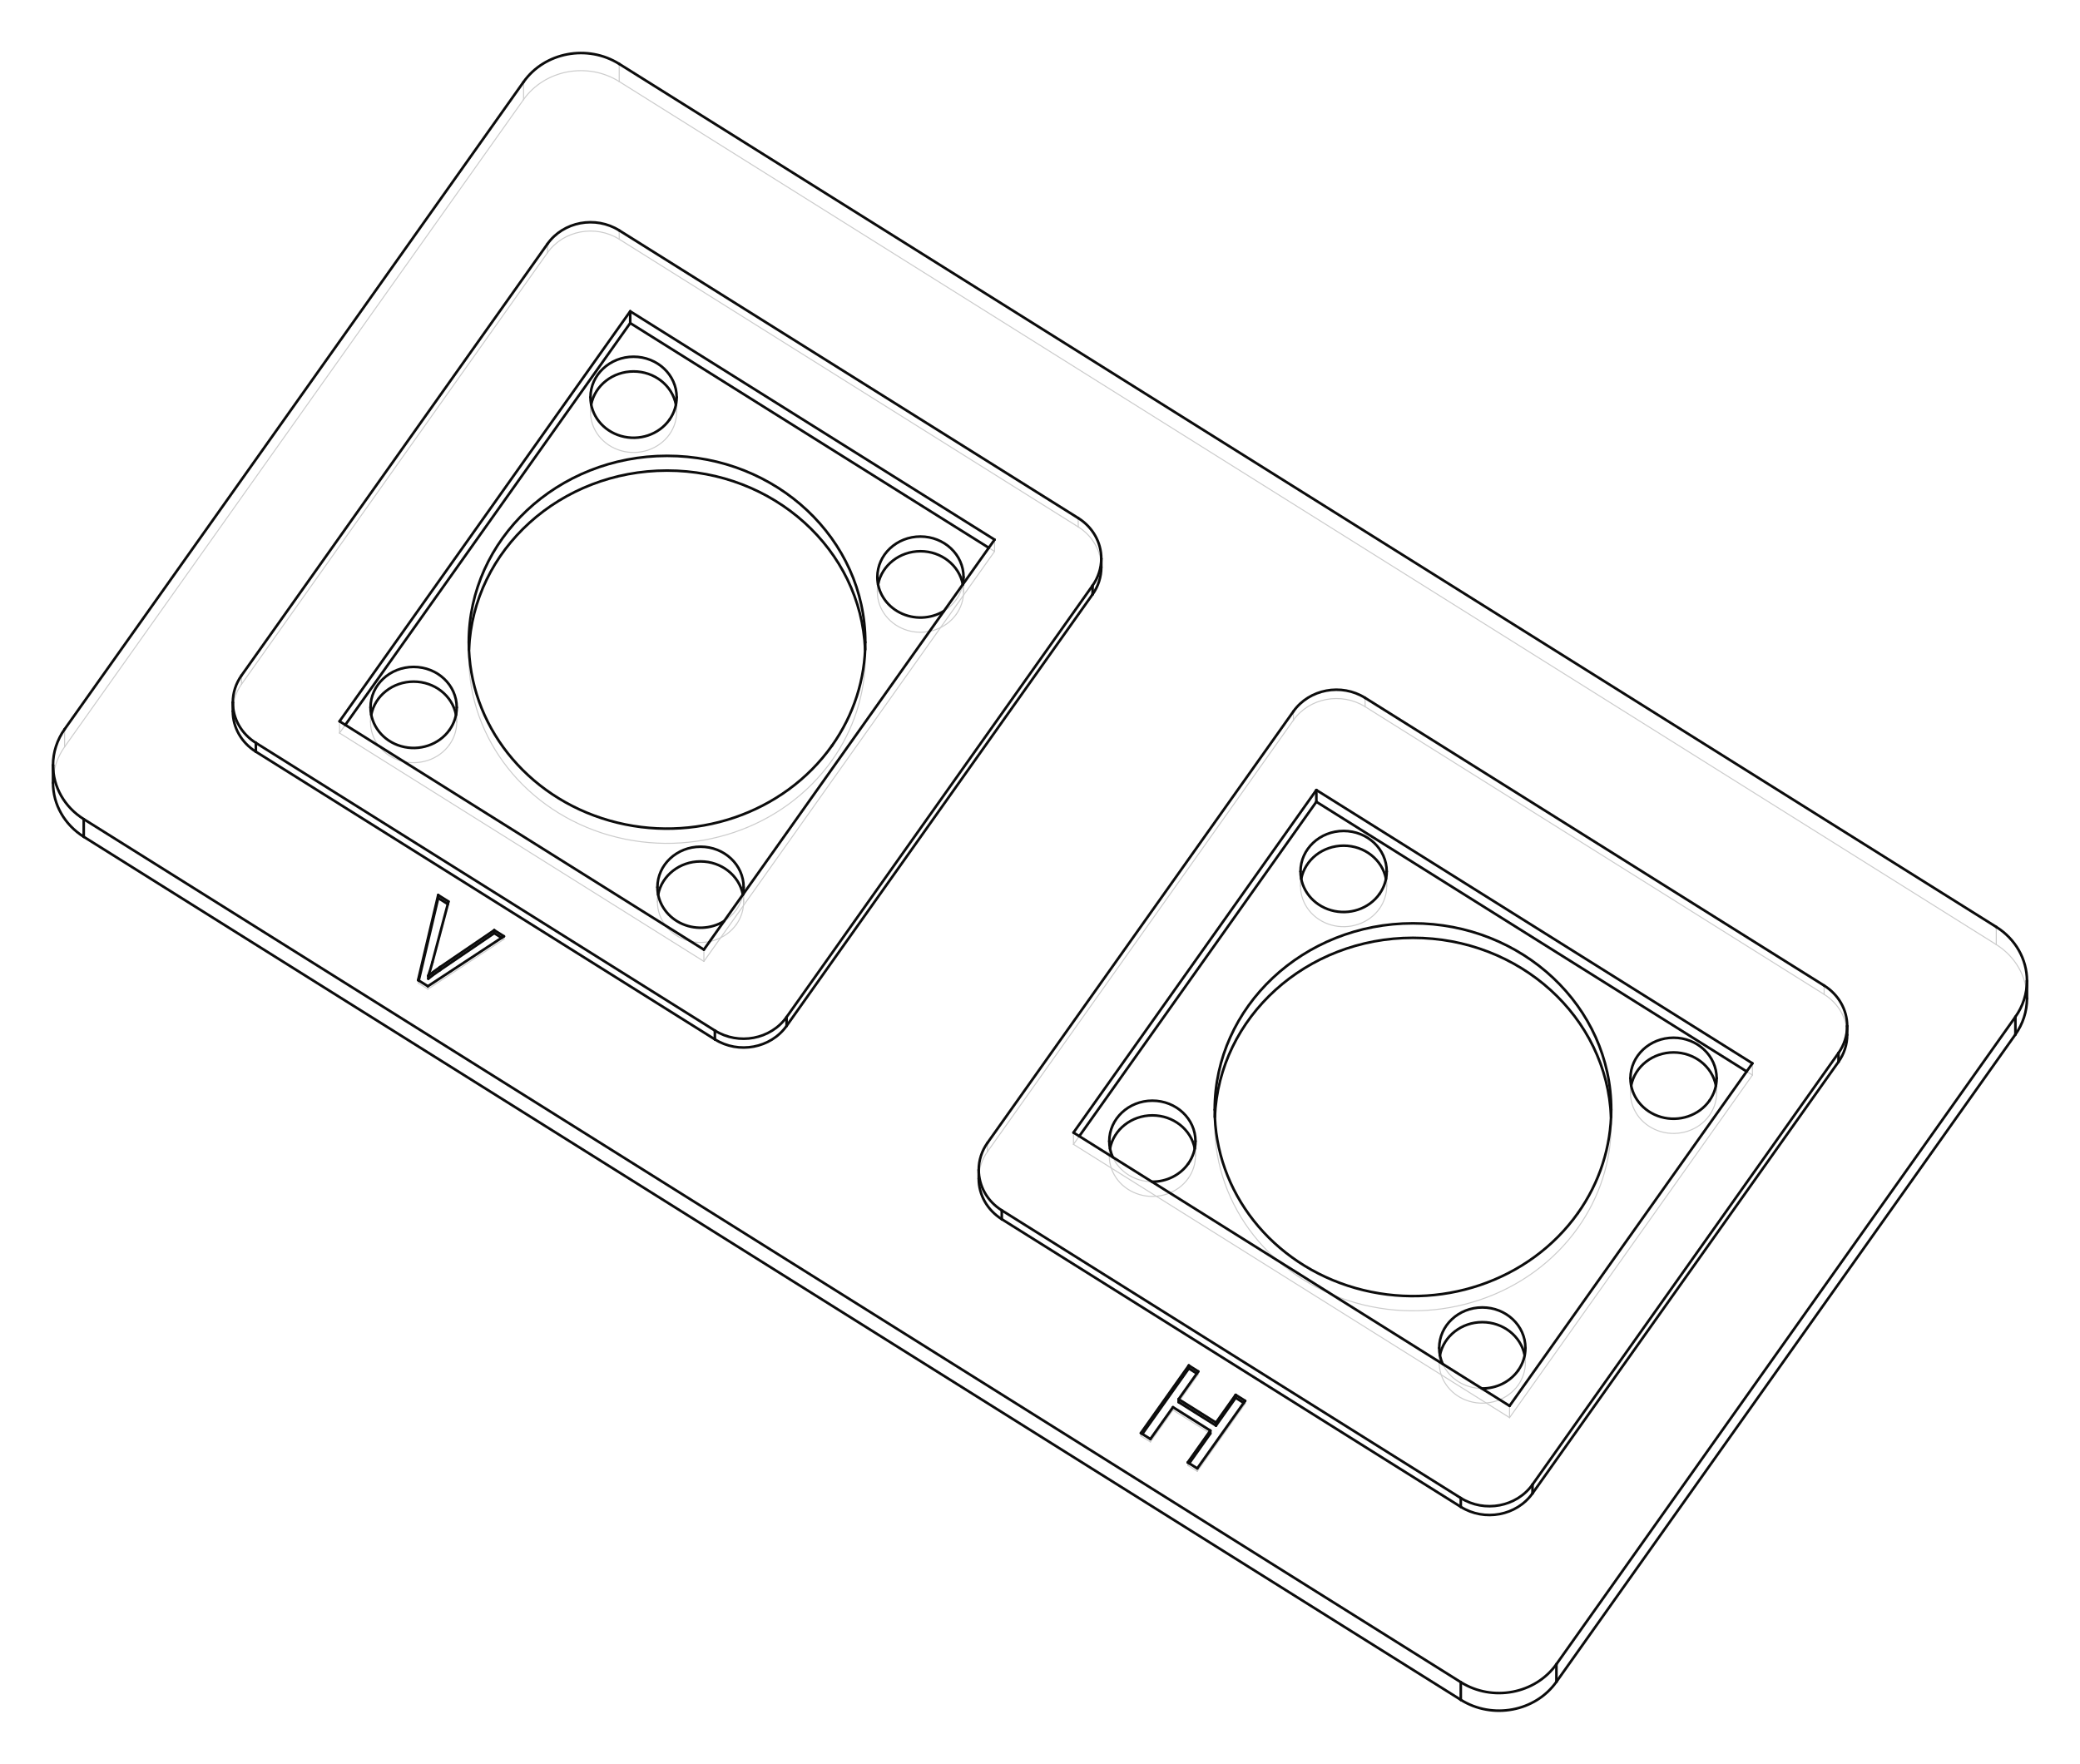
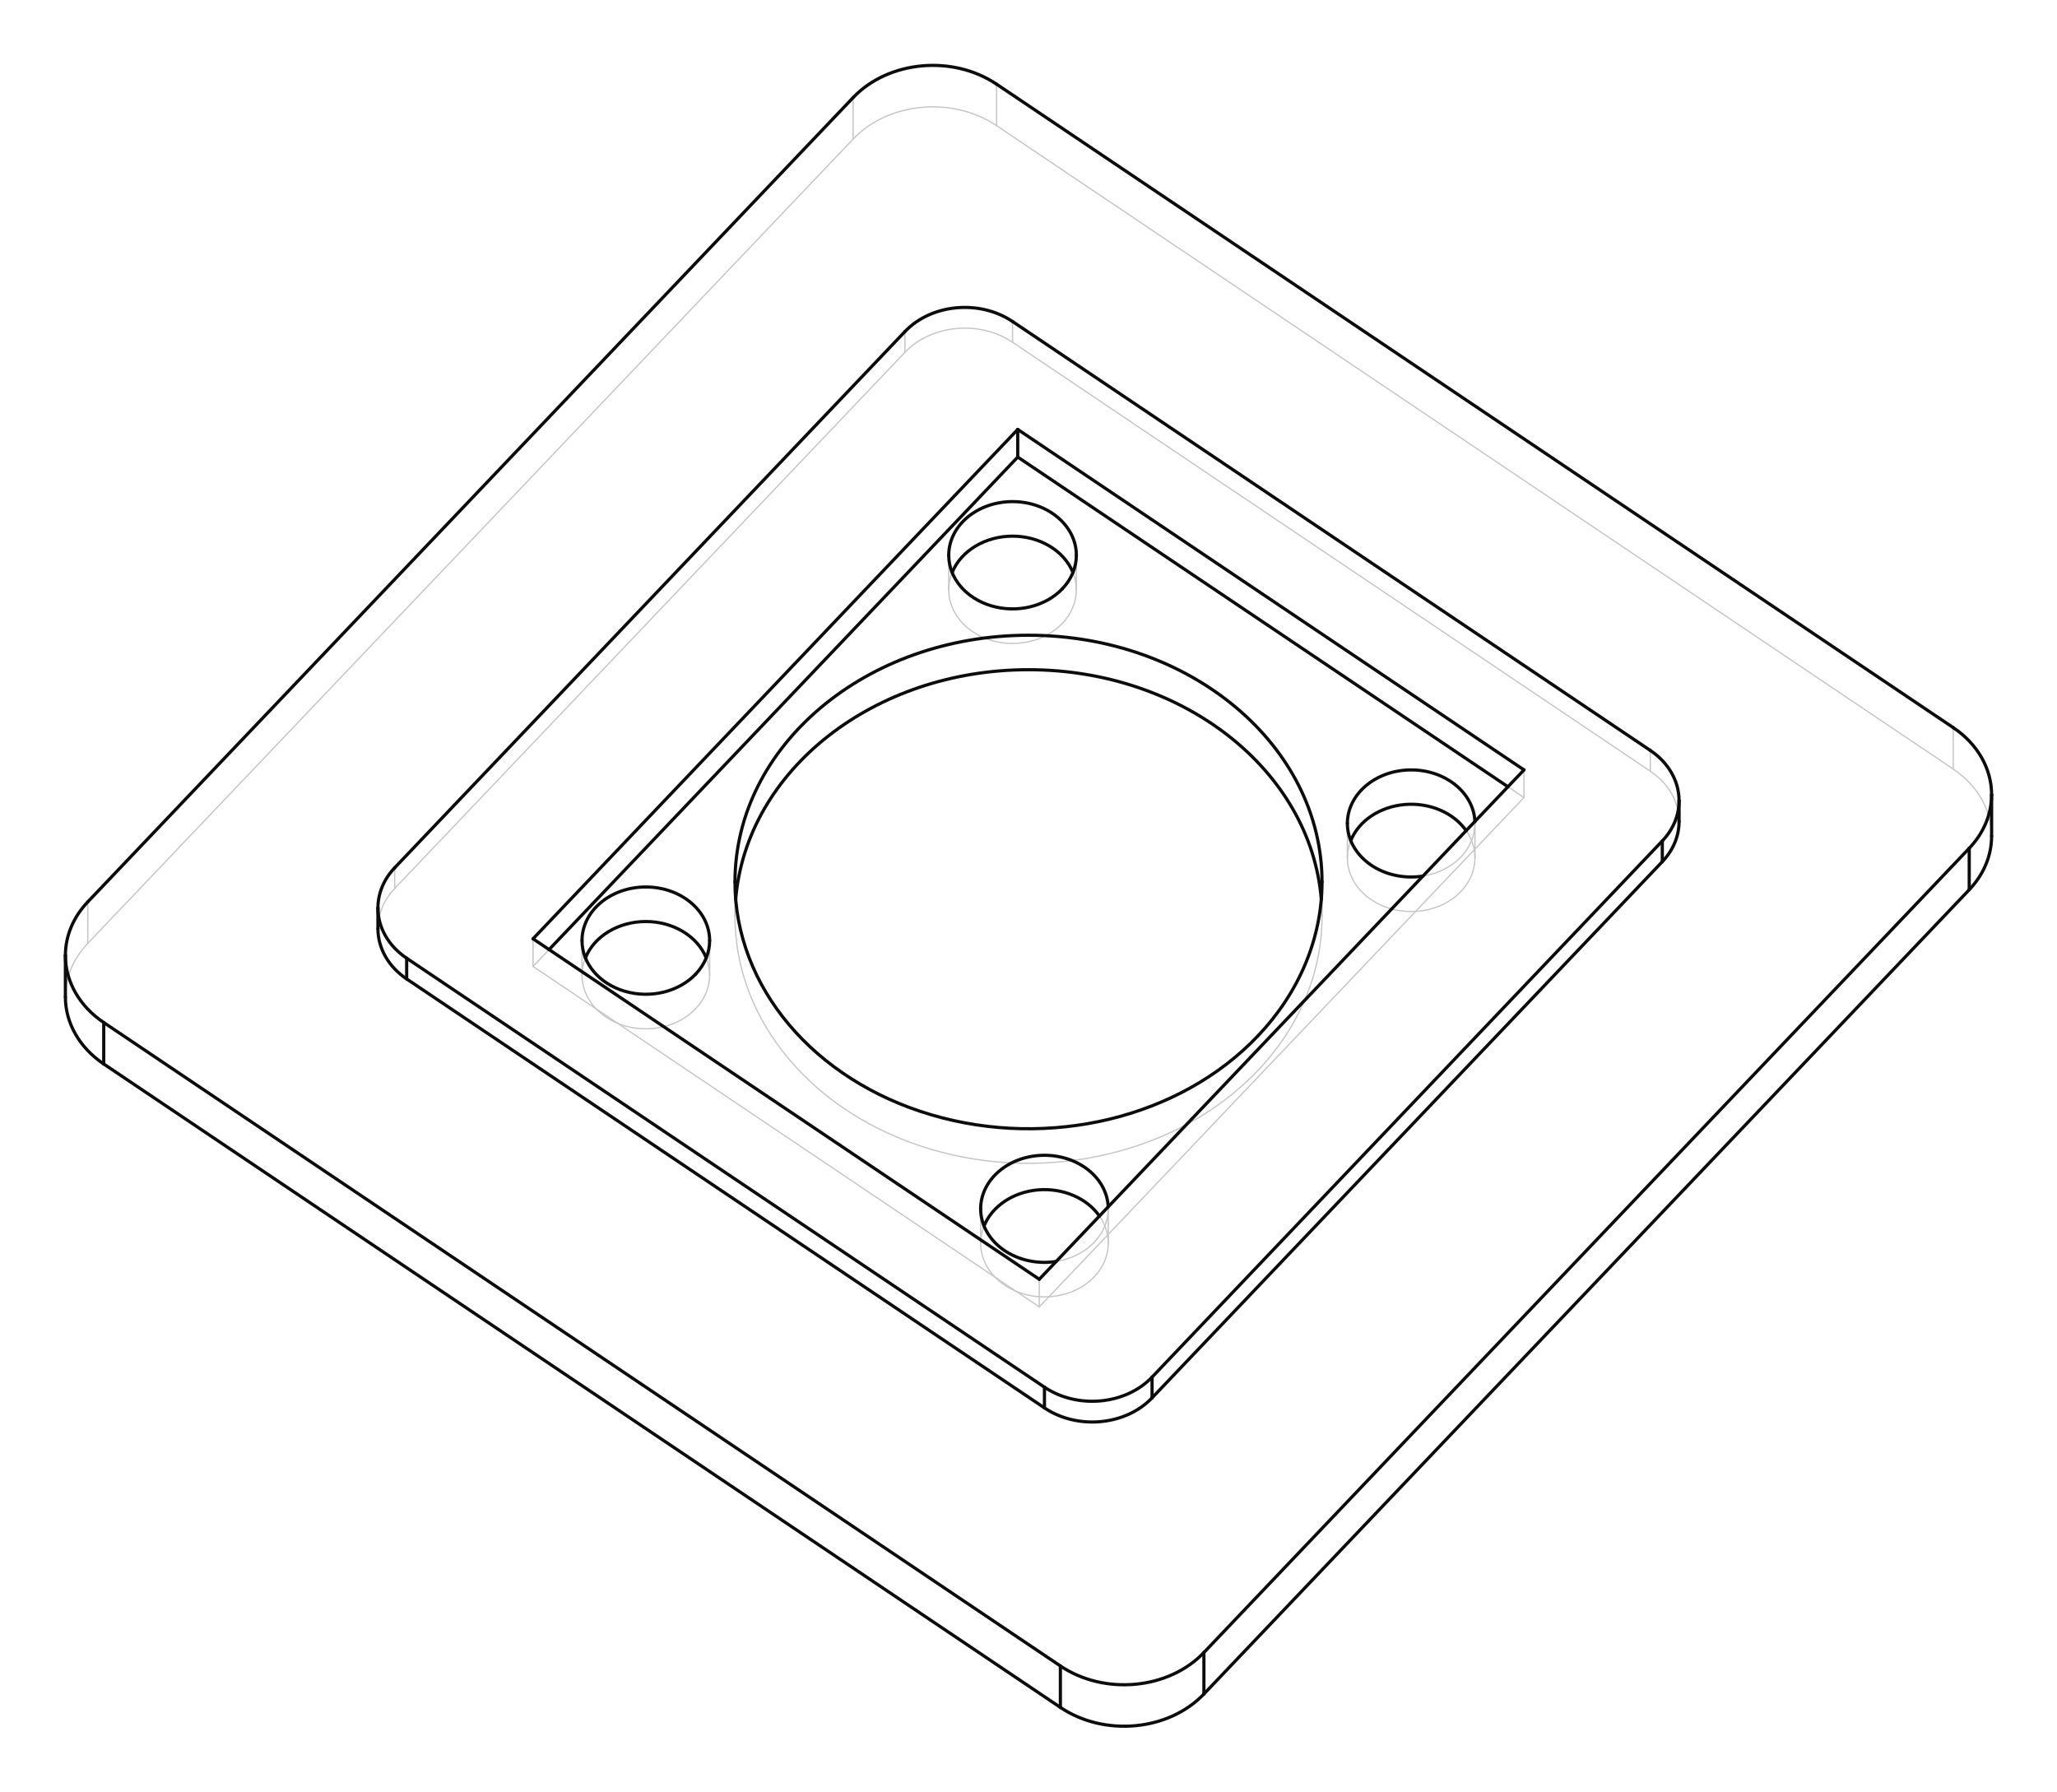
- <svg xmlns="http://www.w3.org/2000/svg" width="241.306mm" height="204.593mm" viewBox="-60.331 -51.053 120.653 102.297" version="1.1">
+ <svg xmlns="http://www.w3.org/2000/svg" width="193.421mm" height="168.472mm" viewBox="-40.296 -34.97 80.592 70.196" version="1.1">
  <g transform="scale(1,-1)" stroke-linecap="round">
-     <g fill="none" stroke="rgb(204,204,204)" stroke-width="0.06" id="h">
-       <line x1="-56.584" y1="7.734" x2="-29.96" y2="45.28" />
-       <path d="M -57.256,5.648 A 4.0,3.76 180.0 0,0 -56.584,7.734" />
-       <path d="M -29.96,45.28 A 4.0,3.76 180.0 0,0 -24.413,46.323" />
-       <line x1="-24.413" y1="46.323" x2="55.466" y2="-3.734" />
-       <path d="M 55.466,-3.734 A 4.0,3.76 180.0 0,0 57.247,-6.863" />
-       <path d="M -34.257,7.865 A 2.5,2.35 -8.233323031887827e-18 0,1 -33.838,9.169" />
-       <path d="M -33.838,9.169 A 2.5,2.35 -8.233323031887827e-18 0,1 -33.879,9.595" />
-       <path d="M -38.796,9.595 A 2.5,2.35 -8.233323031887827e-18 0,1 -38.838,9.169" />
-       <path d="M -38.838,9.169 A 2.5,2.35 -8.233323031887827e-18 0,1 -34.257,7.865" />
-       <path d="M -17.616,-2.563 A 2.5,2.35 -8.233323031887827e-18 0,1 -17.196,-1.26" />
-       <path d="M -17.196,-1.26 A 2.5,2.35 -8.233323031887827e-18 0,1 -17.238,-0.834" />
-       <path d="M -22.155,-0.834 A 2.5,2.35 -8.233323031887827e-18 0,1 -22.196,-1.26" />
-       <path d="M -22.196,-1.26 A 2.5,2.35 -8.233323031887827e-18 0,1 -17.616,-2.563" />
-       <path d="M 8.594,-17.294 A 2.5,2.35 -8.233323031887827e-18 0,1 9.014,-15.99" />
-       <path d="M 9.014,-15.99 A 2.5,2.35 -8.233323031887827e-18 0,1 8.973,-15.564" />
-       <path d="M 4.056,-15.564 A 2.5,2.35 -8.233323031887827e-18 0,1 4.014,-15.99" />
-       <path d="M 4.014,-15.99 A 2.5,2.35 -8.233323031887827e-18 0,1 8.594,-17.294" />
-       <path d="M 27.732,-29.286 A 2.5,2.35 -8.233323031887827e-18 0,1 28.152,-27.983" />
-       <path d="M 28.152,-27.983 A 2.5,2.35 -8.233323031887827e-18 0,1 28.11,-27.557" />
-       <path d="M 23.193,-27.557 A 2.5,2.35 -8.233323031887827e-18 0,1 23.152,-27.983" />
-       <path d="M 23.152,-27.983 A 2.5,2.35 -8.233323031887827e-18 0,1 27.732,-29.286" />
-       <path d="M -12.069,6.953 A 11.5,10.811 -8.233323031887827e-18 0,1 -10.138,12.95" />
-       <path d="M -10.138,12.95 A 11.5,10.811 -8.233323031887827e-18 0,1 -10.147,13.376" />
-       <path d="M -33.129,13.376 A 11.5,10.811 -8.233323031887827e-18 0,1 -33.138,12.95" />
-       <path d="M -33.138,12.95 A 11.5,10.811 -8.233323031887827e-18 0,1 -12.069,6.953" />
-       <path d="M -21.5,25.856 A 2.5,2.35 -8.233323031887827e-18 0,1 -21.08,27.16" />
-       <path d="M -21.08,27.16 A 2.5,2.35 -8.233323031887827e-18 0,1 -21.122,27.586" />
-       <path d="M -26.039,27.586 A 2.5,2.35 -8.233323031887827e-18 0,1 -26.08,27.16" />
-       <path d="M -26.08,27.16 A 2.5,2.35 -8.233323031887827e-18 0,1 -21.5,25.856" />
-       <path d="M -4.859,15.427 A 2.5,2.35 -8.233323031887827e-18 0,1 -4.439,16.731" />
-       <path d="M -4.439,16.731 A 2.5,2.35 -8.233323031887827e-18 0,1 -4.48,17.157" />
-       <path d="M -9.397,17.157 A 2.5,2.35 -8.233323031887827e-18 0,1 -9.439,16.731" />
-       <path d="M -9.439,16.731 A 2.5,2.35 -8.233323031887827e-18 0,1 -4.859,15.427" />
-       <path d="M 31.198,-20.161 A 11.5,10.811 -8.233323031887827e-18 0,1 33.13,-14.164" />
-       <path d="M 33.13,-14.164 A 11.5,10.811 -8.233323031887827e-18 0,1 33.121,-13.738" />
-       <path d="M 10.138,-13.738 A 11.5,10.811 -8.233323031887827e-18 0,1 10.13,-14.164" />
-       <path d="M 10.13,-14.164 A 11.5,10.811 -8.233323031887827e-18 0,1 31.198,-20.161" />
-       <path d="M 19.688,-1.649 A 2.5,2.35 -8.233323031887827e-18 0,1 20.107,-0.346" />
-       <path d="M 20.107,-0.346 A 2.5,2.35 -8.233323031887827e-18 0,1 20.066,0.08" />
-       <path d="M 15.149,0.08 A 2.5,2.35 -8.233323031887827e-18 0,1 15.107,-0.346" />
-       <path d="M 15.107,-0.346 A 2.5,2.35 -8.233323031887827e-18 0,1 19.688,-1.649" />
-       <path d="M 38.825,-13.642 A 2.5,2.35 -8.233323031887827e-18 0,1 39.245,-12.339" />
-       <path d="M 39.245,-12.339 A 2.5,2.35 -8.233323031887827e-18 0,1 39.204,-11.912" />
-       <path d="M 34.287,-11.912 A 2.5,2.35 -8.233323031887827e-18 0,1 34.245,-12.339" />
-       <path d="M 34.245,-12.339 A 2.5,2.35 -8.233323031887827e-18 0,1 38.825,-13.642" />
-       <path d="M -46.322,11.365 A 3.0,2.82 -8.233323031887827e-18 0,1 -46.826,9.8" />
-       <line x1="-46.322" y1="11.365" x2="-28.573" y2="36.395" />
-       <path d="M -24.413,37.178 A 3.0,2.82 -8.233323031887827e-18 0,1 -28.573,36.395" />
-       <line x1="-24.413" y1="37.178" x2="2.214" y2="20.492" />
-       <path d="M 3.55,18.145 A 3.0,2.82 -8.233323031887827e-18 0,1 2.214,20.492" />
-       <path d="M -3.054,-15.75 A 3.0,2.82 -8.233323031887827e-18 0,1 -3.558,-17.314" />
-       <line x1="-3.054" y1="-15.75" x2="14.695" y2="9.281" />
-       <path d="M 18.855,10.063 A 3.0,2.82 -8.233323031887827e-18 0,1 14.695,9.281" />
-       <line x1="18.855" y1="10.063" x2="45.481" y2="-6.622" />
-       <path d="M 46.817,-8.969 A 3.0,2.82 -8.233323031887827e-18 0,1 45.481,-6.622" />
-       <path d="M -17.616,-1.711 A 2.5,2.35 180.0 0,0 -18.331,-2.376" />
-       <path d="M -17.238,-0.835 A 2.5,2.35 180.0 0,0 -17.616,-1.711" />
-       <path d="M 6.485,-17.488 A 2.5,2.35 180.0 0,0 4.218,-16.067" />
-       <path d="M 25.622,-29.48 A 2.5,2.35 180.0 0,0 23.356,-28.06" />
-       <path d="M -4.859,16.28 A 2.5,2.35 180.0 0,0 -5.574,15.615" />
-       <path d="M -4.48,17.156 A 2.5,2.35 180.0 0,0 -4.859,16.28" />
-       <line x1="-31.099" y1="-3.253" x2="-31.099" y2="-3.424" />
-       <line x1="-35.511" y1="-6.15" x2="-35.511" y2="-6.32" />
-       <line x1="-31.099" y1="-3.424" x2="-35.511" y2="-6.32" />
-       <line x1="-31.232" y1="-3.341" x2="-31.099" y2="-3.424" />
-       <path d="M -35.251,-4.934 Q -35.363,-5.359 -35.487,-5.713" />
-       <line x1="-34.316" y1="-1.238" x2="-34.316" y2="-1.408" />
-       <line x1="-34.316" y1="-1.408" x2="-35.251" y2="-4.934" />
-       <line x1="-34.354" y1="-1.384" x2="-34.316" y2="-1.408" />
-       <line x1="-36.077" y1="-5.795" x2="-36.077" y2="-5.966" />
-       <line x1="-36.077" y1="-5.966" x2="-36.042" y2="-5.817" />
-       <line x1="-35.511" y1="-6.32" x2="-36.077" y2="-5.966" />
-       <line x1="7.709" y1="-30.566" x2="7.709" y2="-30.736" />
-       <line x1="6.399" y1="-32.413" x2="6.399" y2="-32.583" />
-       <line x1="7.709" y1="-30.736" x2="6.399" y2="-32.583" />
-       <line x1="9.876" y1="-32.094" x2="7.709" y2="-30.736" />
-       <line x1="8.566" y1="-33.771" x2="8.566" y2="-33.941" />
-       <line x1="8.566" y1="-33.941" x2="8.65" y2="-33.823" />
-       <line x1="9.118" y1="-34.117" x2="9.118" y2="-34.287" />
-       <line x1="9.118" y1="-34.287" x2="8.566" y2="-33.941" />
-       <line x1="11.897" y1="-30.197" x2="11.897" y2="-30.368" />
-       <line x1="11.897" y1="-30.368" x2="9.118" y2="-34.287" />
-       <line x1="11.813" y1="-30.315" x2="11.897" y2="-30.368" />
-       <line x1="9.178" y1="-28.494" x2="9.178" y2="-28.664" />
-       <line x1="9.178" y1="-28.664" x2="8.037" y2="-30.273" />
-       <line x1="9.095" y1="-28.612" x2="9.178" y2="-28.664" />
-       <line x1="5.847" y1="-32.067" x2="5.847" y2="-32.238" />
-       <line x1="5.847" y1="-32.238" x2="5.931" y2="-32.12" />
-       <line x1="6.399" y1="-32.583" x2="5.847" y2="-32.238" />
-       <line x1="-40.636" y1="8.535" x2="-40.302" y2="9.007" />
-       <line x1="-40.636" y1="8.535" x2="-19.502" y2="-4.709" />
-       <line x1="-2.975" y1="19.28" x2="-2.64" y2="19.07" />
-       <line x1="-19.502" y1="-4.709" x2="-2.64" y2="19.07" />
-       <line x1="1.938" y1="-15.32" x2="2.273" y2="-14.848" />
-       <line x1="1.938" y1="-15.32" x2="27.233" y2="-31.172" />
-       <line x1="40.987" y1="-11.094" x2="41.321" y2="-11.304" />
-       <line x1="27.233" y1="-31.172" x2="41.321" y2="-11.304" />
-       <line x1="-40.636" y1="9.217" x2="-40.636" y2="8.535" />
-       <line x1="-19.502" y1="-4.027" x2="-19.502" y2="-4.709" />
-       <line x1="-2.64" y1="19.752" x2="-2.64" y2="19.07" />
-       <line x1="1.938" y1="-14.638" x2="1.938" y2="-15.32" />
-       <line x1="27.233" y1="-30.49" x2="27.233" y2="-31.172" />
-       <line x1="41.321" y1="-10.622" x2="41.321" y2="-11.304" />
-       <line x1="-38.838" y1="10.021" x2="-38.838" y2="9.169" />
-       <line x1="-33.838" y1="10.021" x2="-33.838" y2="9.169" />
-       <line x1="-22.196" y1="-0.407" x2="-22.196" y2="-1.26" />
-       <line x1="-17.196" y1="-0.407" x2="-17.196" y2="-1.26" />
-       <line x1="4.014" y1="-15.138" x2="4.014" y2="-15.99" />
-       <line x1="9.014" y1="-15.138" x2="9.014" y2="-15.99" />
-       <line x1="23.152" y1="-27.13" x2="23.152" y2="-27.983" />
-       <line x1="28.152" y1="-27.13" x2="28.152" y2="-27.983" />
-       <line x1="-33.138" y1="13.802" x2="-33.138" y2="12.95" />
-       <line x1="-10.138" y1="13.802" x2="-10.138" y2="12.95" />
-       <line x1="-26.08" y1="28.012" x2="-26.08" y2="27.16" />
-       <line x1="-21.08" y1="28.012" x2="-21.08" y2="27.16" />
-       <line x1="-9.439" y1="17.583" x2="-9.439" y2="16.731" />
-       <line x1="-4.439" y1="17.583" x2="-4.439" y2="16.731" />
-       <line x1="10.13" y1="-13.312" x2="10.13" y2="-14.164" />
-       <line x1="33.13" y1="-13.312" x2="33.13" y2="-14.164" />
-       <line x1="15.107" y1="0.507" x2="15.107" y2="-0.346" />
-       <line x1="20.107" y1="0.507" x2="20.107" y2="-0.346" />
-       <line x1="34.245" y1="-11.486" x2="34.245" y2="-12.339" />
-       <line x1="39.245" y1="-11.486" x2="39.245" y2="-12.339" />
-       <line x1="-56.584" y1="7.734" x2="-56.584" y2="8.757" />
-       <line x1="-29.96" y1="45.28" x2="-29.96" y2="46.303" />
-       <line x1="-24.413" y1="46.323" x2="-24.413" y2="47.346" />
-       <line x1="55.466" y1="-3.734" x2="55.466" y2="-2.711" />
-       <line x1="-35.251" y1="-4.764" x2="-35.251" y2="-4.934" />
-       <line x1="-46.322" y1="11.365" x2="-46.322" y2="11.876" />
-       <line x1="-28.573" y1="36.395" x2="-28.573" y2="36.907" />
-       <line x1="-24.413" y1="37.178" x2="-24.413" y2="37.689" />
-       <line x1="2.214" y1="20.492" x2="2.214" y2="21.003" />
-       <line x1="-3.054" y1="-15.75" x2="-3.054" y2="-15.238" />
-       <line x1="14.695" y1="9.281" x2="14.695" y2="9.792" />
-       <line x1="18.855" y1="10.063" x2="18.855" y2="10.575" />
-       <line x1="45.481" y1="-6.622" x2="45.481" y2="-6.111" />
+     <g fill="none" stroke="rgb(198,198,198)" stroke-width="0.05" id="h">
+       <line x1="-36.857" y1="-1.991" x2="-6.872" y2="29.521" />
+       <path d="M -36.857,-1.991 A 4.0,3.363 -8.491748666128683e-16 0,1 -37.734,-4.091" />
+       <path d="M -1.249,30.046 A 4.0,3.363 -8.491748666128683e-16 0,1 -6.872,29.521" />
+       <line x1="-1.249" y1="30.046" x2="36.232" y2="4.837" />
+       <path d="M 37.734,2.211 A 4.0,3.363 -8.491748666128683e-16 0,1 36.232,4.837" />
+       <path d="M -13.041,-4.551 A 2.5,2.102 -8.491748666128683e-16 0,1 -12.493,-3.238" />
+       <path d="M -12.493,-3.238 A 2.5,2.102 -8.491748666128683e-16 0,1 -12.626,-2.561" />
+       <path d="M -17.36,-2.561 A 2.5,2.102 -8.491748666128683e-16 0,1 -17.493,-3.238" />
+       <path d="M -17.493,-3.238 A 2.5,2.102 -8.491748666128683e-16 0,1 -13.041,-4.551" />
+       <path d="M 2.577,-15.055 A 2.5,2.102 -8.491748666128683e-16 0,1 3.125,-13.742" />
+       <path d="M 3.125,-13.742 A 2.5,2.102 -8.491748666128683e-16 0,1 2.779,-12.675" />
+       <path d="M -1.742,-13.065 A 2.5,2.102 -8.491748666128683e-16 0,1 -1.875,-13.742" />
+       <path d="M -1.875,-13.742 A 2.5,2.102 -8.491748666128683e-16 0,1 2.577,-15.055" />
+       <path d="M 1.327,10.548 A 2.5,2.102 -8.491748666128683e-16 0,1 1.875,11.861" />
+       <path d="M 1.875,11.861 A 2.5,2.102 -8.491748666128683e-16 0,1 1.742,12.538" />
+       <path d="M -2.992,12.538 A 2.5,2.102 -8.491748666128683e-16 0,1 -3.125,11.861" />
+       <path d="M -3.125,11.861 A 2.5,2.102 -8.491748666128683e-16 0,1 1.327,10.548" />
+       <path d="M 8.98,-6.98 A 11.5,9.668 -8.491748666128683e-16 0,1 11.5,-0.94" />
+       <path d="M 11.5,-0.94 A 11.5,9.668 -8.491748666128683e-16 0,1 11.472,-0.263" />
+       <path d="M -11.472,-0.263 A 11.5,9.668 -8.491748666128683e-16 0,1 -11.5,-0.94" />
+       <path d="M -11.5,-0.94 A 11.5,9.668 -8.491748666128683e-16 0,1 8.98,-6.98" />
+       <path d="M 16.945,0.044 A 2.5,2.102 -8.491748666128683e-16 0,1 17.493,1.357" />
+       <path d="M 17.493,1.357 A 2.5,2.102 -8.491748666128683e-16 0,1 17.147,2.424" />
+       <path d="M 12.626,2.034 A 2.5,2.102 -8.491748666128683e-16 0,1 12.493,1.357" />
+       <path d="M 12.493,1.357 A 2.5,2.102 -8.491748666128683e-16 0,1 16.945,0.044" />
+       <path d="M -24.832,0.159 A 3.0,2.522 -8.491748666128683e-16 0,1 -25.489,-1.417" />
+       <path d="M 25.489,2.785 A 3.0,2.522 -8.491748666128683e-16 0,1 24.363,4.754" />
+       <line x1="-0.625" y1="21.561" x2="24.363" y2="4.754" />
+       <path d="M -0.625,21.561 A 3.0,2.522 -8.491748666128683e-16 0,1 -4.841,21.167" />
+       <line x1="-24.832" y1="0.159" x2="-4.841" y2="21.167" />
+       <path d="M 2.577,-13.701 A 2.5,2.102 180.0 0,0 1.086,-14.454" />
+       <path d="M 3.123,-12.313 A 2.5,2.102 180.0 0,0 3.125,-12.388" />
+       <path d="M 3.125,-12.388 A 2.5,2.102 180.0 0,0 2.577,-13.701" />
+       <path d="M 16.945,1.398 A 2.5,2.102 180.0 0,0 15.454,0.645" />
+       <path d="M 17.491,2.786 A 2.5,2.102 180.0 0,0 17.493,2.711" />
+       <path d="M 17.493,2.711 A 2.5,2.102 180.0 0,0 16.945,1.398" />
+       <line x1="-19.412" y1="-2.895" x2="-18.784" y2="-2.235" />
+       <line x1="-19.412" y1="-2.895" x2="0.422" y2="-16.235" />
+       <line x1="18.784" y1="4.145" x2="19.412" y2="3.722" />
+       <line x1="0.422" y1="-16.235" x2="19.412" y2="3.722" />
+       <line x1="-19.412" y1="-1.812" x2="-19.412" y2="-2.895" />
+       <line x1="0.422" y1="-15.152" x2="0.422" y2="-16.235" />
+       <line x1="19.412" y1="4.805" x2="19.412" y2="3.722" />
+       <line x1="-17.493" y1="-1.884" x2="-17.493" y2="-3.238" />
+       <line x1="-12.493" y1="-1.884" x2="-12.493" y2="-3.238" />
+       <line x1="-1.875" y1="-12.388" x2="-1.875" y2="-13.742" />
+       <line x1="3.125" y1="-12.388" x2="3.125" y2="-13.742" />
+       <line x1="-3.125" y1="13.215" x2="-3.125" y2="11.861" />
+       <line x1="1.875" y1="13.215" x2="1.875" y2="11.861" />
+       <line x1="-11.5" y1="0.413" x2="-11.5" y2="-0.94" />
+       <line x1="11.5" y1="0.413" x2="11.5" y2="-0.94" />
+       <line x1="12.493" y1="2.711" x2="12.493" y2="1.357" />
+       <line x1="17.493" y1="2.711" x2="17.493" y2="1.357" />
+       <line x1="-36.857" y1="-1.991" x2="-36.857" y2="-0.366" />
+       <line x1="-6.872" y1="29.521" x2="-6.872" y2="31.146" />
+       <line x1="-1.249" y1="30.046" x2="-1.249" y2="31.671" />
+       <line x1="36.232" y1="4.837" x2="36.232" y2="6.461" />
+       <line x1="-24.832" y1="0.159" x2="-24.832" y2="0.971" />
+       <line x1="24.363" y1="4.754" x2="24.363" y2="5.567" />
+       <line x1="-0.625" y1="21.561" x2="-0.625" y2="22.373" />
+       <line x1="-4.841" y1="21.167" x2="-4.841" y2="21.979" />
    </g>
-     <g fill="none" stroke="rgb(12,12,12)" stroke-width="0.15" id="v">
-       <line x1="-56.584" y1="8.757" x2="-29.96" y2="46.303" />
-       <path d="M -55.474,2.519 A 4.0,3.76 180.0 0,0 -57.256,5.648" />
-       <path d="M -55.474,3.542 A 4.0,3.76 180.0 0,0 -57.256,6.671" />
-       <path d="M -57.256,6.671 A 4.0,3.76 180.0 0,0 -56.584,8.757" />
-       <path d="M -29.96,46.303 A 4.0,3.76 180.0 0,0 -24.413,47.346" />
-       <line x1="-55.474" y1="2.519" x2="24.404" y2="-47.538" />
-       <path d="M 29.951,-46.494 A 4.0,3.76 180.0 0,0 24.404,-47.538" />
-       <path d="M 57.247,-6.863 A 4.0,3.76 180.0 0,0 56.575,-8.948" />
-       <line x1="29.951" y1="-46.494" x2="56.575" y2="-8.948" />
-       <path d="M -33.879,9.595 A 2.5,2.35 -8.233323031887827e-18 0,1 -38.796,9.595" />
-       <path d="M -17.238,-0.834 A 2.5,2.35 -8.233323031887827e-18 0,1 -22.155,-0.834" />
-       <path d="M 8.973,-15.564 A 2.5,2.35 -8.233323031887827e-18 0,1 4.056,-15.564" />
-       <path d="M 28.11,-27.557 A 2.5,2.35 -8.233323031887827e-18 0,1 23.193,-27.557" />
-       <path d="M -10.147,13.376 A 11.5,10.811 -8.233323031887827e-18 0,1 -33.129,13.376" />
-       <path d="M -21.122,27.586 A 2.5,2.35 -8.233323031887827e-18 0,1 -26.039,27.586" />
-       <path d="M -4.48,17.157 A 2.5,2.35 -8.233323031887827e-18 0,1 -9.397,17.157" />
-       <path d="M 33.121,-13.738 A 11.5,10.811 -8.233323031887827e-18 0,1 10.138,-13.738" />
-       <path d="M 20.066,0.08 A 2.5,2.35 -8.233323031887827e-18 0,1 15.149,0.08" />
-       <path d="M 39.204,-11.912 A 2.5,2.35 -8.233323031887827e-18 0,1 34.287,-11.912" />
-       <line x1="-55.474" y1="3.542" x2="24.404" y2="-46.515" />
-       <line x1="-24.413" y1="47.346" x2="55.466" y2="-2.711" />
-       <path d="M 29.951,-45.472 A 4.0,3.76 180.0 0,0 24.404,-46.515" />
-       <path d="M 55.466,-2.711 A 4.0,3.76 180.0 0,0 57.247,-5.84" />
-       <path d="M 57.247,-5.84 A 4.0,3.76 180.0 0,0 56.575,-7.926" />
-       <line x1="29.951" y1="-45.472" x2="56.575" y2="-7.926" />
-       <line x1="-31.099" y1="-3.253" x2="-35.511" y2="-6.15" />
-       <line x1="-31.662" y1="-2.9" x2="-31.099" y2="-3.253" />
-       <line x1="-34.807" y1="-5.042" x2="-31.662" y2="-2.9" />
-       <path d="M -35.487,-5.543 Q -35.163,-5.283 -34.807,-5.042" />
-       <path d="M -35.251,-4.764 Q -35.363,-5.188 -35.487,-5.543" />
-       <line x1="-34.316" y1="-1.238" x2="-35.251" y2="-4.764" />
-       <line x1="-34.913" y1="-0.863" x2="-34.316" y2="-1.238" />
-       <line x1="-36.077" y1="-5.795" x2="-34.913" y2="-0.863" />
-       <line x1="-35.511" y1="-6.15" x2="-36.077" y2="-5.795" />
-       <line x1="7.709" y1="-30.566" x2="6.399" y2="-32.413" />
-       <line x1="9.876" y1="-31.924" x2="7.709" y2="-30.566" />
-       <line x1="8.566" y1="-33.771" x2="9.876" y2="-31.924" />
-       <line x1="9.118" y1="-34.117" x2="8.566" y2="-33.771" />
-       <line x1="11.897" y1="-30.197" x2="9.118" y2="-34.117" />
-       <line x1="11.345" y1="-29.852" x2="11.897" y2="-30.197" />
-       <line x1="10.204" y1="-31.461" x2="11.345" y2="-29.852" />
-       <line x1="8.037" y1="-30.103" x2="10.204" y2="-31.461" />
-       <line x1="9.178" y1="-28.494" x2="8.037" y2="-30.103" />
-       <line x1="8.627" y1="-28.148" x2="9.178" y2="-28.494" />
-       <line x1="5.847" y1="-32.067" x2="8.627" y2="-28.148" />
-       <line x1="6.399" y1="-32.413" x2="5.847" y2="-32.067" />
-       <path d="M -46.826,9.8 A 3.0,2.82 -8.233323031887827e-18 0,1 -45.49,7.454" />
-       <line x1="-45.49" y1="7.454" x2="-18.864" y2="-9.232" />
-       <path d="M -18.864,-9.232 A 3.0,2.82 -8.233323031887827e-18 0,1 -14.704,-8.45" />
-       <line x1="-14.704" y1="-8.45" x2="3.046" y2="16.581" />
-       <path d="M 3.046,16.581 A 3.0,2.82 -8.233323031887827e-18 0,1 3.55,18.145" />
-       <path d="M -3.558,-17.314 A 3.0,2.82 -8.233323031887827e-18 0,1 -2.222,-19.661" />
-       <line x1="-2.222" y1="-19.661" x2="24.404" y2="-36.346" />
-       <path d="M 24.404,-36.346 A 3.0,2.82 -8.233323031887827e-18 0,1 28.564,-35.564" />
-       <line x1="28.564" y1="-35.564" x2="46.314" y2="-10.533" />
-       <path d="M 46.314,-10.533 A 3.0,2.82 -8.233323031887827e-18 0,1 46.817,-8.969" />
-       <path d="M -34.257,8.718 A 2.5,2.35 180.0 0,0 -38.838,10.021" />
-       <path d="M -38.838,10.021 A 2.5,2.35 180.0 0,0 -33.838,10.021" />
-       <path d="M -33.838,10.021 A 2.5,2.35 180.0 0,0 -34.257,8.718" />
-       <path d="M -18.331,-2.376 A 2.5,2.35 180.0 0,0 -22.196,-0.407" />
-       <path d="M -22.196,-0.407 A 2.5,2.35 180.0 0,0 -17.196,-0.407" />
-       <path d="M -17.196,-0.407 A 2.5,2.35 180.0 0,0 -17.238,-0.835" />
-       <path d="M 8.594,-16.441 A 2.5,2.35 180.0 0,0 6.485,-17.488" />
-       <path d="M 4.218,-16.067 A 2.5,2.35 180.0 0,0 4.014,-15.138" />
-       <path d="M 4.014,-15.138 A 2.5,2.35 180.0 0,0 9.014,-15.138" />
-       <path d="M 9.014,-15.138 A 2.5,2.35 180.0 0,0 8.594,-16.441" />
-       <path d="M 27.732,-28.434 A 2.5,2.35 180.0 0,0 25.622,-29.48" />
-       <path d="M 23.356,-28.06 A 2.5,2.35 180.0 0,0 23.152,-27.13" />
-       <path d="M 23.152,-27.13 A 2.5,2.35 180.0 0,0 28.152,-27.13" />
-       <path d="M 28.152,-27.13 A 2.5,2.35 180.0 0,0 27.732,-28.434" />
-       <path d="M -12.069,7.806 A 11.5,10.811 180.0 0,0 -33.138,13.802" />
-       <path d="M -33.138,13.802 A 11.5,10.811 180.0 0,0 -10.138,13.802" />
-       <path d="M -10.138,13.802 A 11.5,10.811 180.0 0,0 -12.069,7.806" />
-       <path d="M -21.5,26.708 A 2.5,2.35 180.0 0,0 -26.08,28.012" />
-       <path d="M -26.08,28.012 A 2.5,2.35 180.0 0,0 -21.08,28.012" />
-       <path d="M -21.08,28.012 A 2.5,2.35 180.0 0,0 -21.5,26.708" />
-       <path d="M -5.574,15.615 A 2.5,2.35 180.0 0,0 -9.439,17.583" />
-       <path d="M -9.439,17.583 A 2.5,2.35 180.0 0,0 -4.439,17.583" />
-       <path d="M -4.439,17.583 A 2.5,2.35 180.0 0,0 -4.48,17.156" />
-       <path d="M 31.198,-19.308 A 11.5,10.811 180.0 0,0 10.13,-13.312" />
-       <path d="M 10.13,-13.312 A 11.5,10.811 180.0 0,0 33.13,-13.312" />
-       <path d="M 33.13,-13.312 A 11.5,10.811 180.0 0,0 31.198,-19.308" />
-       <path d="M 19.688,-0.797 A 2.5,2.35 180.0 0,0 15.107,0.507" />
-       <path d="M 15.107,0.507 A 2.5,2.35 180.0 0,0 20.107,0.507" />
-       <path d="M 20.107,0.507 A 2.5,2.35 180.0 0,0 19.688,-0.797" />
-       <path d="M 38.825,-12.79 A 2.5,2.35 180.0 0,0 34.245,-11.486" />
-       <path d="M 34.245,-11.486 A 2.5,2.35 180.0 0,0 39.245,-11.486" />
-       <path d="M 39.245,-11.486 A 2.5,2.35 180.0 0,0 38.825,-12.79" />
-       <line x1="-31.662" y1="-2.9" x2="-31.662" y2="-3.071" />
-       <line x1="-31.662" y1="-3.071" x2="-31.232" y2="-3.341" />
-       <line x1="-34.807" y1="-5.042" x2="-34.807" y2="-5.212" />
-       <line x1="-34.807" y1="-5.212" x2="-31.662" y2="-3.071" />
-       <line x1="-35.487" y1="-5.543" x2="-35.487" y2="-5.713" />
-       <path d="M -35.487,-5.713 Q -35.163,-5.453 -34.807,-5.212" />
-       <line x1="-34.913" y1="-0.863" x2="-34.913" y2="-1.034" />
-       <line x1="-34.913" y1="-1.034" x2="-34.354" y2="-1.384" />
-       <line x1="-36.042" y1="-5.817" x2="-34.913" y2="-1.034" />
-       <line x1="9.876" y1="-31.924" x2="9.876" y2="-32.094" />
-       <line x1="8.65" y1="-33.823" x2="9.876" y2="-32.094" />
-       <line x1="11.345" y1="-29.852" x2="11.345" y2="-30.022" />
-       <line x1="11.345" y1="-30.022" x2="11.813" y2="-30.315" />
-       <line x1="10.204" y1="-31.461" x2="10.204" y2="-31.632" />
-       <line x1="10.204" y1="-31.632" x2="11.345" y2="-30.022" />
-       <line x1="8.037" y1="-30.103" x2="8.037" y2="-30.273" />
-       <line x1="8.037" y1="-30.273" x2="10.204" y2="-31.632" />
-       <line x1="8.627" y1="-28.148" x2="8.627" y2="-28.318" />
-       <line x1="8.627" y1="-28.318" x2="9.095" y2="-28.612" />
-       <line x1="5.931" y1="-32.12" x2="8.627" y2="-28.318" />
-       <path d="M -46.322,11.876 A 3.0,2.82 -8.233323031887827e-18 0,1 -46.826,10.312" />
-       <path d="M -46.826,10.312 A 3.0,2.82 -8.233323031887827e-18 0,1 -45.49,7.965" />
-       <line x1="-46.322" y1="11.876" x2="-28.573" y2="36.907" />
-       <line x1="-45.49" y1="7.965" x2="-18.864" y2="-8.721" />
-       <path d="M -24.413,37.689 A 3.0,2.82 -8.233323031887827e-18 0,1 -28.573,36.907" />
-       <path d="M -18.864,-8.721 A 3.0,2.82 -8.233323031887827e-18 0,1 -14.704,-7.938" />
-       <line x1="-24.413" y1="37.689" x2="2.214" y2="21.003" />
-       <line x1="-14.704" y1="-7.938" x2="3.046" y2="17.092" />
-       <path d="M 3.046,17.092 A 3.0,2.82 -8.233323031887827e-18 0,1 3.55,18.657" />
-       <path d="M 3.55,18.657 A 3.0,2.82 -8.233323031887827e-18 0,1 2.214,21.003" />
-       <path d="M -3.054,-15.238 A 3.0,2.82 -8.233323031887827e-18 0,1 -3.558,-16.802" />
-       <path d="M -3.558,-16.802 A 3.0,2.82 -8.233323031887827e-18 0,1 -2.222,-19.149" />
-       <line x1="-3.054" y1="-15.238" x2="14.695" y2="9.792" />
-       <line x1="-2.222" y1="-19.149" x2="24.404" y2="-35.835" />
-       <path d="M 18.855,10.575 A 3.0,2.82 -8.233323031887827e-18 0,1 14.695,9.792" />
-       <path d="M 24.404,-35.835 A 3.0,2.82 -8.233323031887827e-18 0,1 28.564,-35.052" />
-       <line x1="18.855" y1="10.575" x2="45.481" y2="-6.111" />
-       <line x1="28.564" y1="-35.052" x2="46.314" y2="-10.022" />
-       <path d="M 46.314,-10.022 A 3.0,2.82 -8.233323031887827e-18 0,1 46.817,-8.457" />
-       <path d="M 46.817,-8.457 A 3.0,2.82 -8.233323031887827e-18 0,1 45.481,-6.111" />
-       <line x1="-40.302" y1="9.007" x2="-23.775" y2="32.314" />
-       <line x1="-23.775" y1="32.314" x2="-2.975" y2="19.28" />
-       <line x1="2.273" y1="-14.848" x2="16.026" y2="4.548" />
-       <line x1="16.026" y1="4.548" x2="40.987" y2="-11.094" />
-       <line x1="-40.636" y1="9.217" x2="-19.502" y2="-4.027" />
-       <line x1="-19.502" y1="-4.027" x2="-2.64" y2="19.752" />
-       <line x1="-23.775" y1="32.996" x2="-2.64" y2="19.752" />
-       <line x1="-40.636" y1="9.217" x2="-23.775" y2="32.996" />
-       <line x1="1.938" y1="-14.638" x2="27.233" y2="-30.49" />
-       <line x1="27.233" y1="-30.49" x2="41.321" y2="-10.622" />
-       <line x1="16.026" y1="5.23" x2="41.321" y2="-10.622" />
-       <line x1="1.938" y1="-14.638" x2="16.026" y2="5.23" />
-       <line x1="-23.775" y1="32.996" x2="-23.775" y2="32.314" />
-       <line x1="16.026" y1="5.23" x2="16.026" y2="4.548" />
-       <line x1="-55.474" y1="2.519" x2="-55.474" y2="3.542" />
-       <line x1="24.404" y1="-47.538" x2="24.404" y2="-46.515" />
-       <line x1="29.951" y1="-46.494" x2="29.951" y2="-45.472" />
-       <line x1="56.575" y1="-8.948" x2="56.575" y2="-7.926" />
-       <line x1="-45.49" y1="7.454" x2="-45.49" y2="7.965" />
-       <line x1="-18.864" y1="-9.232" x2="-18.864" y2="-8.721" />
-       <line x1="-14.704" y1="-8.45" x2="-14.704" y2="-7.938" />
-       <line x1="3.046" y1="16.581" x2="3.046" y2="17.092" />
-       <line x1="-2.222" y1="-19.661" x2="-2.222" y2="-19.149" />
-       <line x1="24.404" y1="-36.346" x2="24.404" y2="-35.835" />
-       <line x1="28.564" y1="-35.564" x2="28.564" y2="-35.052" />
-       <line x1="46.314" y1="-10.533" x2="46.314" y2="-10.022" />
-       <line x1="-57.256" y1="6.671" x2="-57.256" y2="5.648" />
-       <line x1="57.247" y1="-5.84" x2="57.247" y2="-6.863" />
-       <line x1="-46.826" y1="10.312" x2="-46.826" y2="9.8" />
-       <line x1="3.55" y1="18.657" x2="3.55" y2="18.145" />
-       <line x1="-3.558" y1="-16.802" x2="-3.558" y2="-17.314" />
-       <line x1="46.817" y1="-8.457" x2="46.817" y2="-8.969" />
+     <g fill="none" stroke="rgb(12,12,12)" stroke-width="0.125" id="v">
+       <line x1="-36.857" y1="-0.366" x2="-6.872" y2="31.146" />
+       <path d="M -37.734,-4.091 A 4.0,3.363 -8.491748666128683e-16 0,1 -36.232,-6.717" />
+       <path d="M -36.857,-0.366 A 4.0,3.363 -8.491748666128683e-16 0,1 -37.734,-2.467" />
+       <path d="M -37.734,-2.467 A 4.0,3.363 -8.491748666128683e-16 0,1 -36.232,-5.093" />
+       <path d="M -1.249,31.671 A 4.0,3.363 -8.491748666128683e-16 0,1 -6.872,31.146" />
+       <line x1="-36.232" y1="-6.717" x2="1.249" y2="-31.927" />
+       <path d="M 1.249,-31.927 A 4.0,3.363 -8.491748666128683e-16 0,1 6.872,-31.402" />
+       <path d="M 36.857,0.11 A 4.0,3.363 -8.491748666128683e-16 0,1 37.734,2.211" />
+       <line x1="6.872" y1="-31.402" x2="36.857" y2="0.11" />
+       <path d="M -12.626,-2.561 A 2.5,2.102 -8.491748666128683e-16 0,1 -17.36,-2.561" />
+       <path d="M 2.779,-12.675 A 2.5,2.102 -8.491748666128683e-16 0,1 -1.742,-13.065" />
+       <path d="M 1.742,12.538 A 2.5,2.102 -8.491748666128683e-16 0,1 -2.992,12.538" />
+       <path d="M 11.472,-0.263 A 11.5,9.668 -8.491748666128683e-16 0,1 -11.472,-0.263" />
+       <path d="M 17.147,2.424 A 2.5,2.102 -8.491748666128683e-16 0,1 12.626,2.034" />
+       <line x1="-36.232" y1="-5.093" x2="1.249" y2="-30.303" />
+       <line x1="-1.249" y1="31.671" x2="36.232" y2="6.461" />
+       <path d="M 1.249,-30.303 A 4.0,3.363 -8.491748666128683e-16 0,1 6.872,-29.777" />
+       <path d="M 36.857,1.735 A 4.0,3.363 -8.491748666128683e-16 0,1 37.734,3.835" />
+       <path d="M 37.734,3.835 A 4.0,3.363 -8.491748666128683e-16 0,1 36.232,6.461" />
+       <line x1="6.872" y1="-29.777" x2="36.857" y2="1.735" />
+       <path d="M -25.489,-1.417 A 3.0,2.522 -8.491748666128683e-16 0,1 -24.363,-3.386" />
+       <line x1="-24.363" y1="-3.386" x2="0.625" y2="-20.192" />
+       <path d="M 0.625,-20.192 A 3.0,2.522 -8.491748666128683e-16 0,1 4.841,-19.799" />
+       <line x1="4.841" y1="-19.799" x2="24.832" y2="1.209" />
+       <path d="M 24.832,1.209 A 3.0,2.522 -8.491748666128683e-16 0,1 25.489,2.785" />
+       <path d="M -13.041,-3.197 A 2.5,2.102 180.0 0,0 -17.493,-1.884" />
+       <path d="M -17.493,-1.884 A 2.5,2.102 180.0 1,0 -12.493,-1.884" />
+       <path d="M -12.493,-1.884 A 2.5,2.102 180.0 0,0 -13.041,-3.197" />
+       <path d="M 1.086,-14.454 A 2.5,2.102 180.0 0,0 -1.875,-12.388" />
+       <path d="M -1.875,-12.388 A 2.5,2.102 180.0 0,0 3.123,-12.313" />
+       <path d="M 1.327,11.902 A 2.5,2.102 180.0 0,0 -3.125,13.215" />
+       <path d="M -3.125,13.215 A 2.5,2.102 180.0 1,0 1.875,13.215" />
+       <path d="M 1.875,13.215 A 2.5,2.102 180.0 0,0 1.327,11.902" />
+       <path d="M 8.98,-5.626 A 11.5,9.668 180.0 0,0 -11.5,0.413" />
+       <path d="M -11.5,0.413 A 11.5,9.668 180.0 1,0 11.5,0.413" />
+       <path d="M 11.5,0.413 A 11.5,9.668 180.0 0,0 8.98,-5.626" />
+       <path d="M 15.454,0.645 A 2.5,2.102 180.0 0,0 12.493,2.711" />
+       <path d="M 12.493,2.711 A 2.5,2.102 180.0 0,0 17.491,2.786" />
+       <path d="M -24.832,0.971 A 3.0,2.522 -8.491748666128683e-16 0,1 -25.489,-0.604" />
+       <path d="M -25.489,-0.604 A 3.0,2.522 -8.491748666128683e-16 0,1 -24.363,-2.574" />
+       <line x1="-24.363" y1="-2.574" x2="0.625" y2="-19.38" />
+       <path d="M 0.625,-19.38 A 3.0,2.522 -8.491748666128683e-16 0,1 4.841,-18.986" />
+       <line x1="4.841" y1="-18.986" x2="24.832" y2="2.022" />
+       <path d="M 24.832,2.022 A 3.0,2.522 -8.491748666128683e-16 0,1 25.489,3.597" />
+       <path d="M 25.489,3.597 A 3.0,2.522 -8.491748666128683e-16 0,1 24.363,5.567" />
+       <line x1="-0.625" y1="22.373" x2="24.363" y2="5.567" />
+       <path d="M -0.625,22.373 A 3.0,2.522 -8.491748666128683e-16 0,1 -4.841,21.979" />
+       <line x1="-24.832" y1="0.971" x2="-4.841" y2="21.979" />
+       <line x1="-18.784" y1="-2.235" x2="-0.422" y2="17.062" />
+       <line x1="-0.422" y1="17.062" x2="18.784" y2="4.145" />
+       <line x1="-19.412" y1="-1.812" x2="0.422" y2="-15.152" />
+       <line x1="0.422" y1="-15.152" x2="19.412" y2="4.805" />
+       <line x1="-0.422" y1="18.145" x2="19.412" y2="4.805" />
+       <line x1="-19.412" y1="-1.812" x2="-0.422" y2="18.145" />
+       <line x1="-0.422" y1="18.145" x2="-0.422" y2="17.062" />
+       <line x1="-36.232" y1="-6.717" x2="-36.232" y2="-5.093" />
+       <line x1="1.249" y1="-31.927" x2="1.249" y2="-30.303" />
+       <line x1="6.872" y1="-31.402" x2="6.872" y2="-29.777" />
+       <line x1="36.857" y1="0.11" x2="36.857" y2="1.735" />
+       <line x1="-24.363" y1="-3.386" x2="-24.363" y2="-2.574" />
+       <line x1="0.625" y1="-20.192" x2="0.625" y2="-19.38" />
+       <line x1="4.841" y1="-19.799" x2="4.841" y2="-18.986" />
+       <line x1="24.832" y1="1.209" x2="24.832" y2="2.022" />
+       <line x1="-37.734" y1="-2.467" x2="-37.734" y2="-4.091" />
+       <line x1="37.734" y1="3.835" x2="37.734" y2="2.211" />
+       <line x1="-25.489" y1="-0.604" x2="-25.489" y2="-1.417" />
+       <line x1="25.489" y1="3.597" x2="25.489" y2="2.785" />
    </g>
  </g>
</svg>
